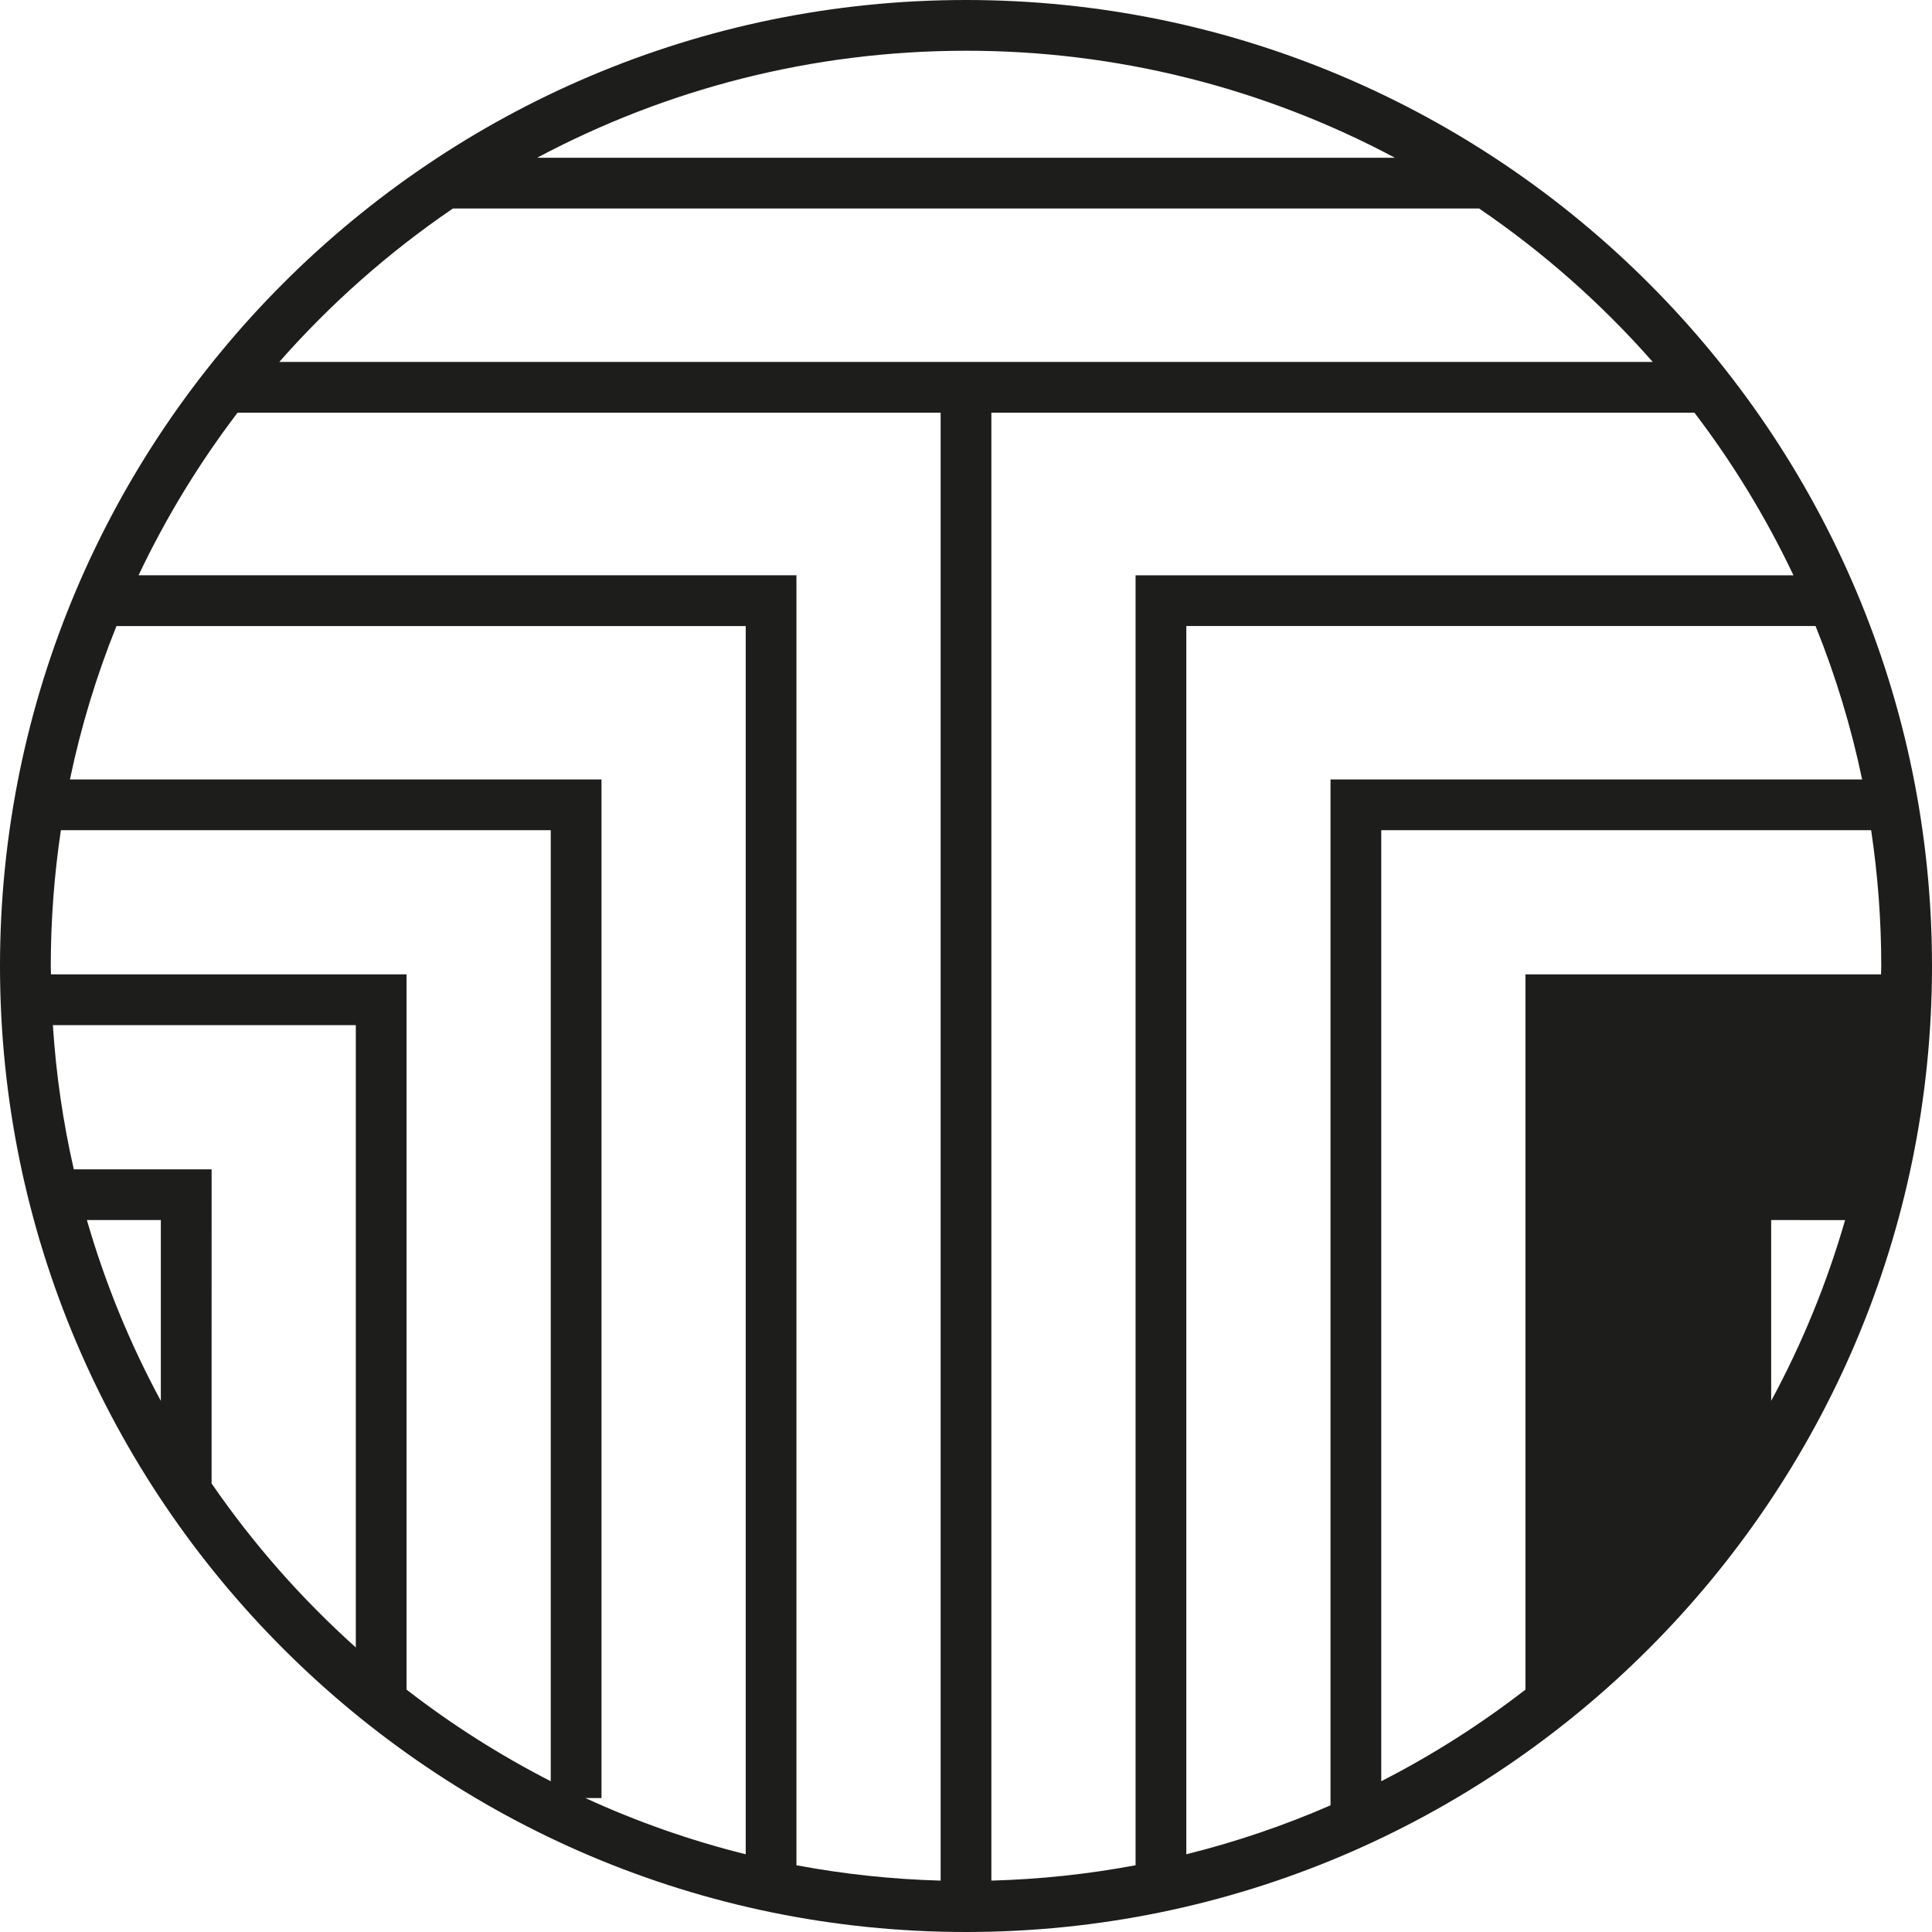
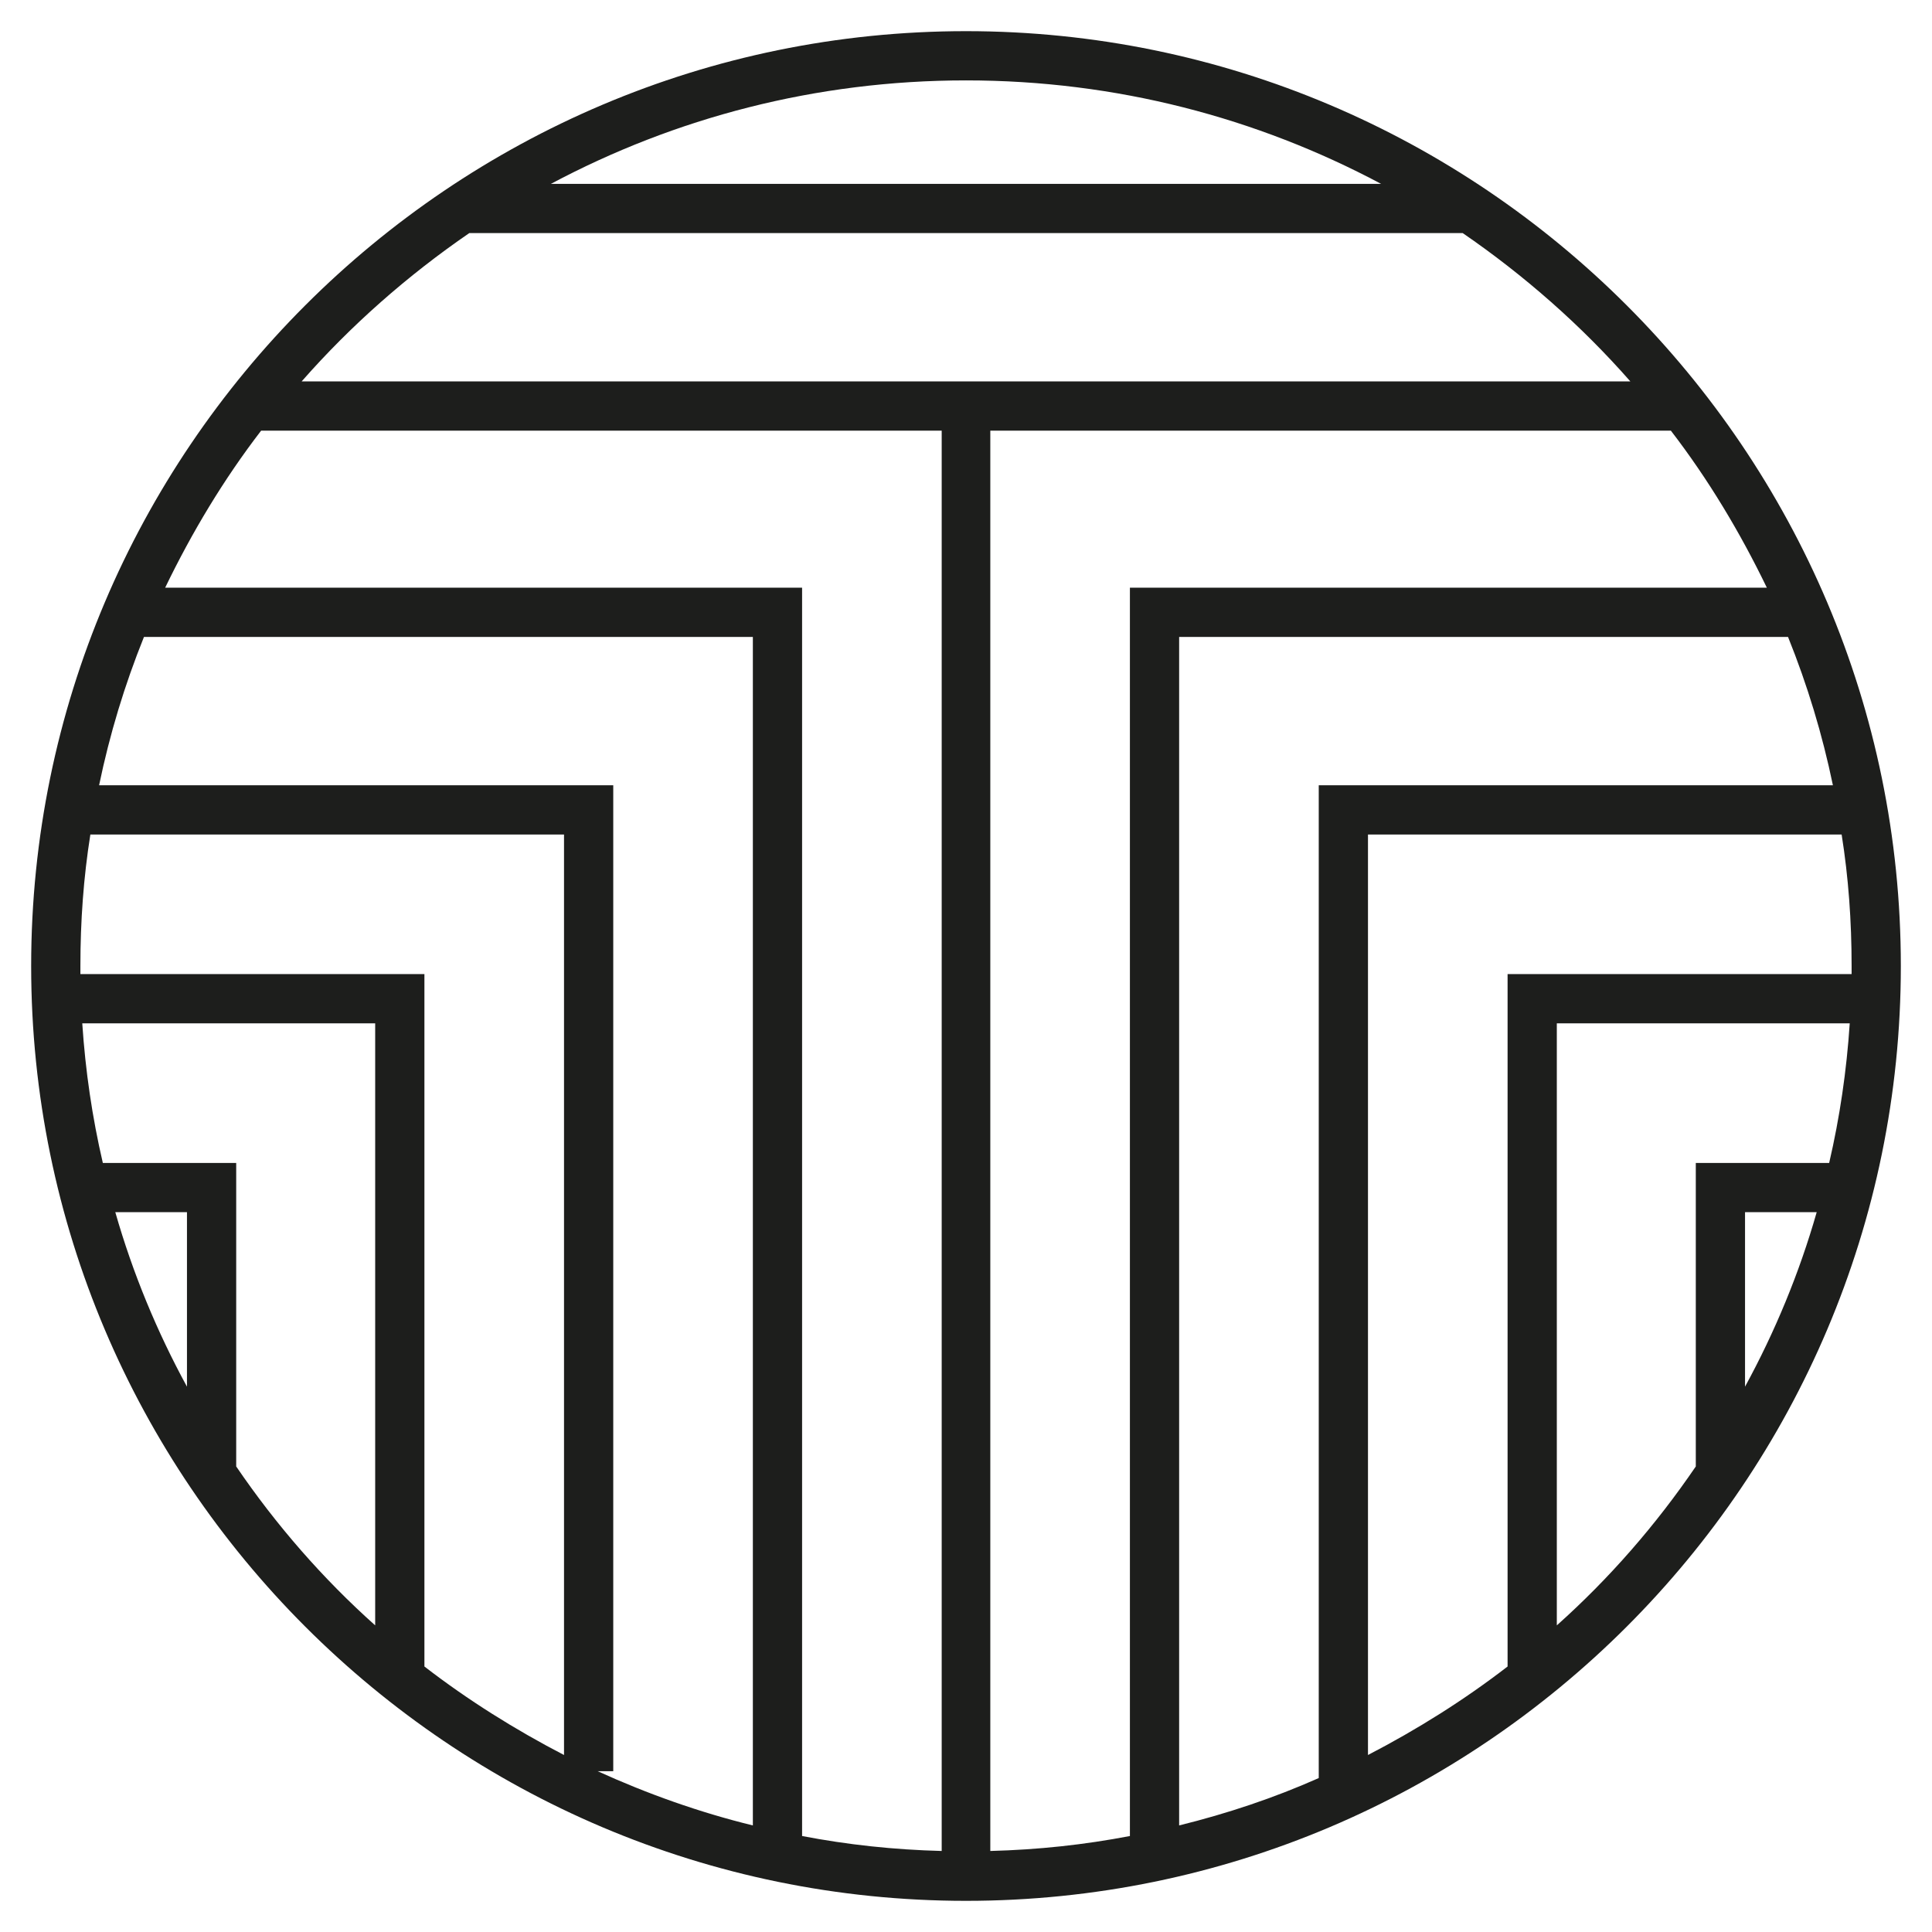
- <svg xmlns="http://www.w3.org/2000/svg" width="60" height="60" viewBox="0 0 60 60">
-   <g>
-     <g>
-       <path fill="#1d1e1c" d="M55.005 37.89v5.615a28.198 28.198 0 0 0 2.296-5.614zM6.571 46.07a28.652 28.652 0 0 0 4.479 5.093V31.837H1.642c.098 1.529.318 3.024.65 4.478h4.28zm-1.576-8.18H2.699a28.254 28.254 0 0 0 2.296 5.615zm3.679-26.65h42.653a28.666 28.666 0 0 0-5.391-4.764H14.065a28.667 28.667 0 0 0-5.391 4.764zM30 1.576c-4.81 0-9.342 1.206-13.318 3.323h26.637A28.248 28.248 0 0 0 30 1.576zm6.842 56.01a28.248 28.248 0 0 0 4.478-1.52v-31.86H57.83a28.123 28.123 0 0 0-1.446-4.764H36.842zm-6.054.818a28.494 28.494 0 0 0 4.478-.477v-40.06h20.432a28.457 28.457 0 0 0-3.076-5.051H30.788zm-6.054-40.538v40.061a28.49 28.49 0 0 0 4.478.477V12.816H7.378a28.45 28.45 0 0 0-3.075 5.05zm-6.054 6.34V55.84h-.5a28.188 28.188 0 0 0 4.979 1.746V19.443H3.617a28.132 28.132 0 0 0-1.445 4.763zM1.583 30.26h11.043v22.213a28.534 28.534 0 0 0 4.478 2.845V25.783H1.891A28.512 28.512 0 0 0 1.577 30c0 .088.005.174.006.26zm45.791 0h11.044c0-.086.006-.172.006-.26 0-1.433-.108-2.84-.314-4.217H42.896v29.535a28.534 28.534 0 0 0 4.478-2.845zM60 30c0 16.542-13.458 30-30 30S0 46.542 0 30 13.458 0 30 0s30 13.458 30 30z" />
-     </g>
+ <svg xmlns="http://www.w3.org/2000/svg" viewBox="0 0 31 31">
+   <defs>
+     <clipPath id="a">
+       <path d="m-497-296h683v384h-683z" />
+     </clipPath>
+   </defs>
+   <style>tspan { white-space:pre }
+ 		.shp0 { fill: #1d1e1c }</style>
+   <g clip-path="url(#a)">
+     <path class="shp0" d="m30.5 15.5c0 8.27-6.73 15-15 15s-15-6.73-15-15 6.73-15 15-15 15 6.73 15 15zm-6.31 0.13h5.52v-0.13c0-0.72-0.05-1.42-0.16-2.11h-7.6v14.77c0.79-0.41 1.54-0.88 2.24-1.42v-11.11zm-22.9 0h5.52v11.11c0.7 0.54 1.45 1.01 2.24 1.42v-14.77h-7.6c-0.11 0.69-0.16 1.39-0.16 2.11v0.13zm8.55-3.03v15.82h-0.25c0.79 0.36 1.63 0.66 2.49 0.87v-19.07h-9.77c-0.31 0.77-0.55 1.56-0.72 2.38h8.25zm3.03-3.17v20.03c0.73 0.14 1.47 0.22 2.24 0.24v-22.79h-10.92c-0.6 0.78-1.11 1.63-1.54 2.52h10.22zm3.02 20.27c0.77-0.02 1.51-0.1 2.24-0.24v-20.03h10.22c-0.43-0.89-0.94-1.74-1.54-2.52h-10.92v22.79zm3.03-0.41c0.77-0.19 1.52-0.44 2.24-0.76v-15.93h8.25c-0.17-0.82-0.41-1.61-0.72-2.38h-9.77v19.07zm-3.42-28c-2.41 0-4.67 0.6-6.66 1.66h13.32c-1.99-1.06-4.25-1.66-6.66-1.66zm-10.66 4.83h21.32c-0.79-0.9-1.7-1.7-2.69-2.38h-15.94c-0.99 0.68-1.9 1.48-2.69 2.38zm1.18 19.96v-9.66h-4.7c0.05 0.76 0.16 1.51 0.33 2.24h2.14v4.87c0.64 0.94 1.39 1.8 2.23 2.55zm-3.02-6.63h-1.15c0.28 0.98 0.67 1.92 1.15 2.8v-2.8zm24.21 4.08v-4.87h2.14c0.17-0.73 0.28-1.48 0.33-2.24h-4.7v9.66c0.84-0.75 1.59-1.61 2.23-2.55zm0.79-4.08v2.8c0.48-0.88 0.87-1.82 1.15-2.8h-1.15z" fill-rule="evenodd" />
  </g>
</svg>
